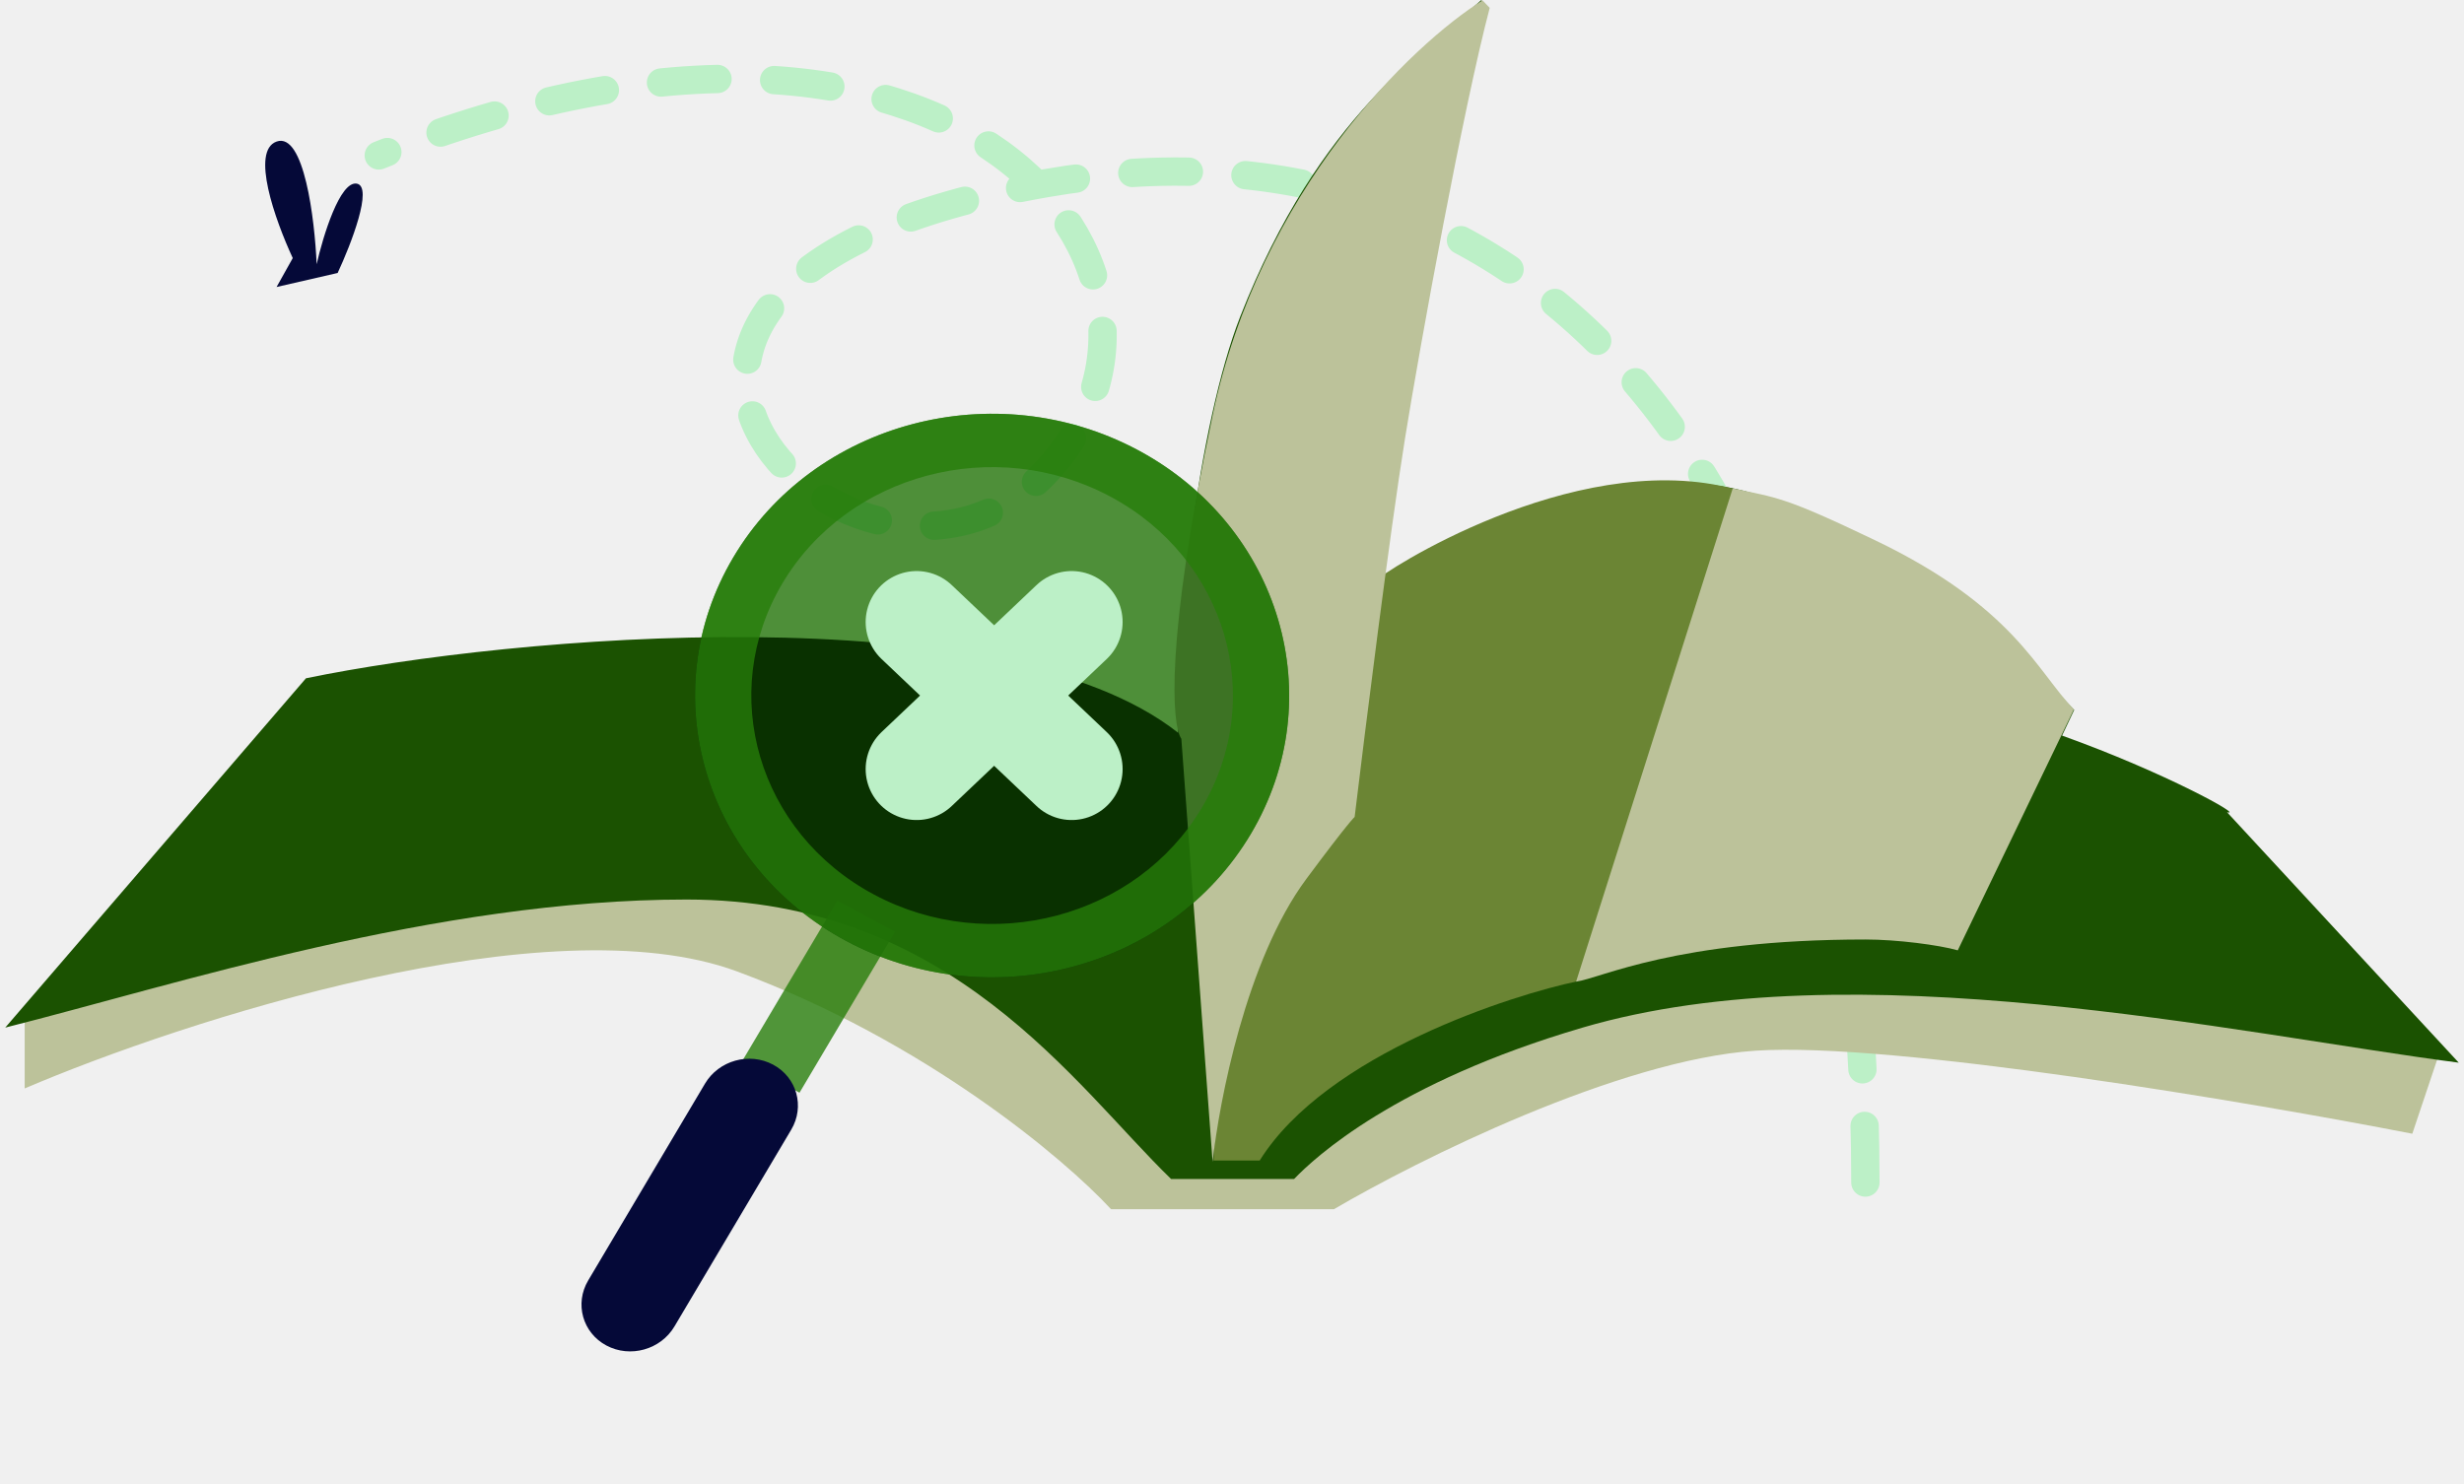
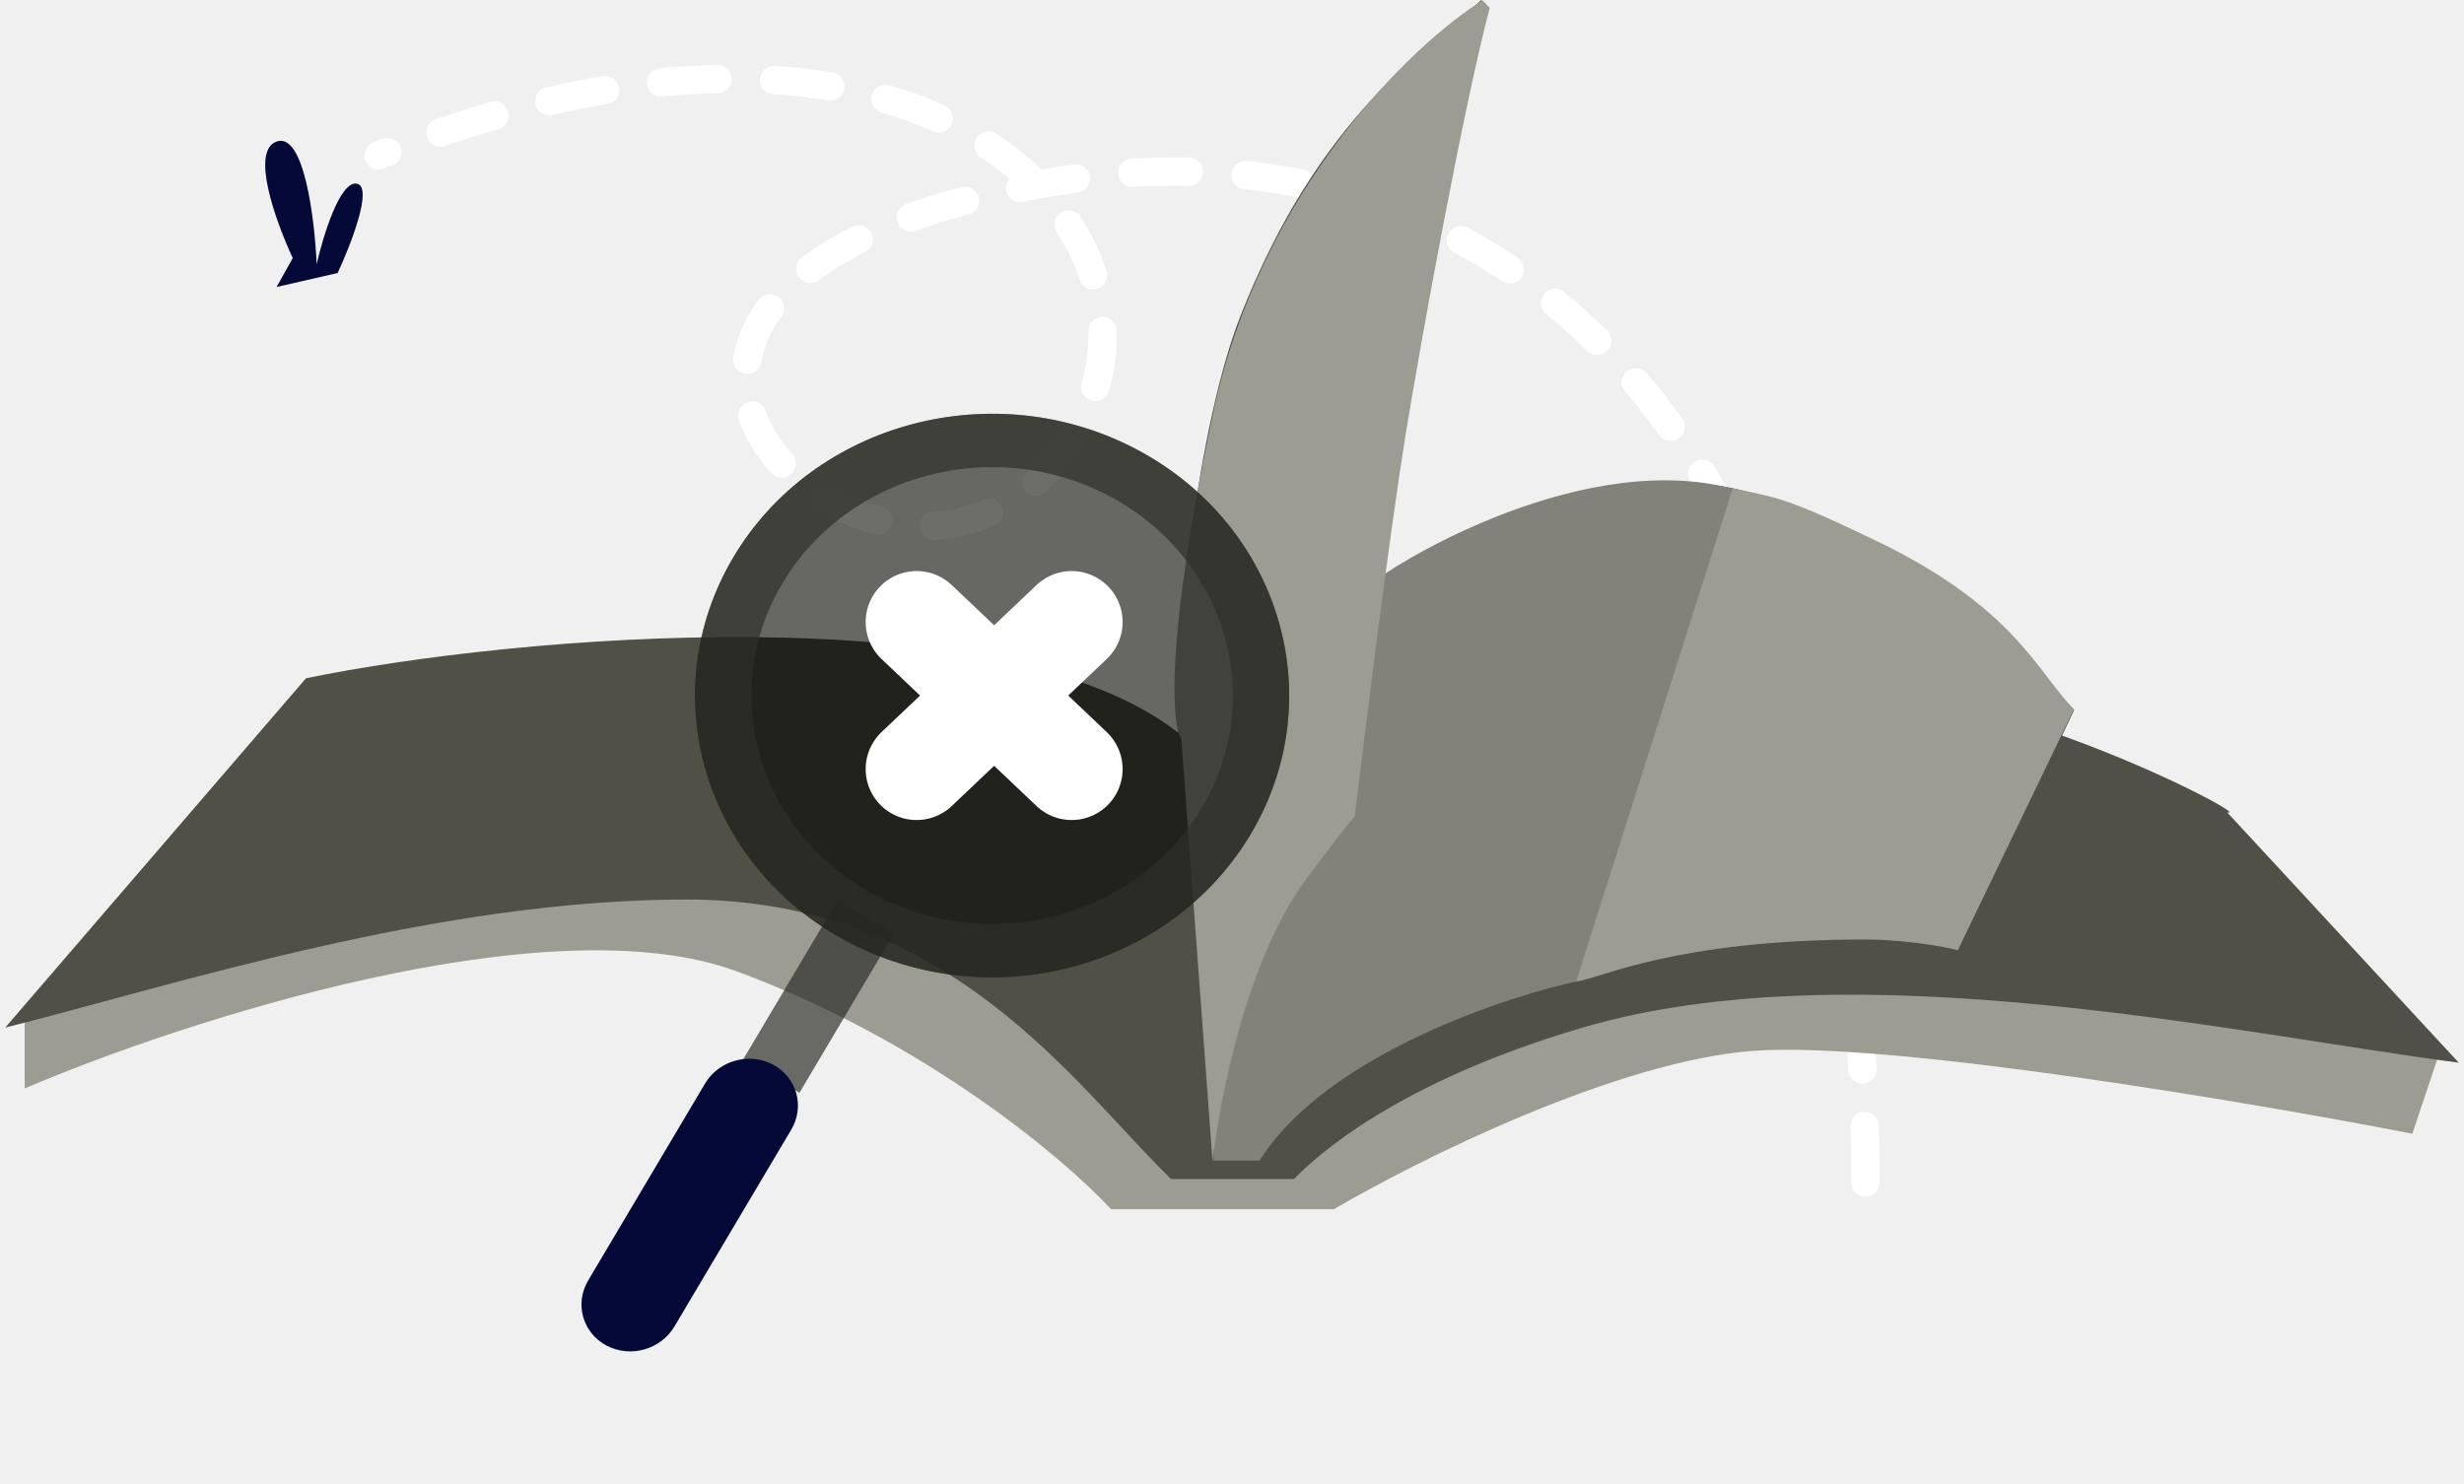
<svg xmlns="http://www.w3.org/2000/svg" width="435" height="262" viewBox="0 0 435 262" fill="none">
-   <path d="M329.32 208.812C329.32 77.05 265.67 18.23 184.662 32.347C83.402 49.994 152.631 117.638 184.662 83.326C216.693 49.013 170.196 -13.73 66.869 27.445" stroke="#BCF0C7" stroke-width="5" stroke-linecap="round" stroke-dasharray="10 10" />
-   <path d="M4.358 192.195V179.531L136.433 144.203L222.843 192.195C249.071 185.307 307.849 170.732 333.14 167.532C358.43 164.332 408.778 178.197 430.79 185.529L425.873 200.193C397.303 194.638 334.123 183.929 309.956 185.529C285.79 187.129 250.242 204.859 235.489 213.524H196.147C187.951 204.637 163.269 183.796 130.11 171.532C96.951 159.267 32.459 180.197 4.358 192.195Z" fill="#BCC29A" />
-   <path d="M208 129.404C207.277 113.298 211.423 75.139 218.969 55.865C232.886 20.315 252.136 8.567 261.527 0L262.427 1.823C257.548 5.156 250.35 55.241 242.495 104.038C262.494 91.252 287.805 81.526 307.786 86.65C339.859 94.875 356.431 115.417 366.182 125.355L364.041 129.891C382.167 136.376 396.327 144.235 393.163 143.416L434.076 187.648C394.708 182.508 327.113 167.447 279.392 181.454C246.33 191.158 232.078 204.413 228.466 208.183H206.745C189.769 191.734 167.952 158.837 121.196 158.837C77.006 158.837 30.901 173.915 0.924 181.454L54.017 119.771C90.496 112.231 176.794 104.73 208 129.404Z" fill="#1B5201" />
-   <path d="M305.018 86.054C277.338 79.488 243.959 101.116 242.738 102.661C238.26 113.578 227.921 139.582 222.385 156.266C216.849 172.951 214.651 195.66 214.243 204.93H222.385C234.19 186.005 267.297 175.577 278.559 173.26L283.037 164.069C292.128 156.86 310.636 142.132 311.938 140.896C313.241 139.66 316.823 131.885 318.451 128.151C323.2 116.307 327.162 91.306 305.018 86.054Z" fill="#6B8534" />
-   <path d="M214.073 73.346C222.499 33.371 249.351 7.832 261.723 0.059L262.998 1.389C258.368 18.903 250.751 60.58 248.048 77.393C245.345 94.206 240.991 128.972 239.152 144.254C239.152 144.254 238.142 145.075 230.625 155.199C219.984 169.529 215.243 194.54 214.073 205.168L208.556 130.453C206.884 128.073 205.646 113.321 214.073 73.346Z" fill="#BCC29A" />
-   <path d="M345.629 167.809L366.133 125.256C359.66 118.651 355.607 107.17 330.959 95.36C314.704 87.572 313.755 87.937 305.905 86.234L278.25 173.334C282.646 172.755 295.694 165.897 329.374 165.897C334.839 165.897 342.282 166.853 345.629 167.809Z" fill="#BCC29A" />
-   <rect width="11.565" height="33.068" transform="matrix(0.882047 0.471162 -0.510307 0.859992 147.821 159.059)" fill="#277D09" fill-opacity="0.79" />
-   <rect width="17.26" height="57.667" rx="8.63" transform="matrix(0.882047 0.471162 -0.510307 0.859992 128.865 183.926)" fill="#050938" />
+   <path d="M329.32 208.812C329.32 77.05 265.67 18.23 184.662 32.347C83.402 49.994 152.631 117.638 184.662 83.326C216.693 49.013 170.196 -13.73 66.869 27.445" stroke="white" stroke-width="5" stroke-linecap="round" stroke-dasharray="10 10" />
+   <path d="M4.358 192.195V179.531L136.433 144.203L222.843 192.195C249.071 185.307 307.849 170.732 333.14 167.532C358.43 164.332 408.778 178.197 430.79 185.529L425.873 200.193C397.303 194.638 334.123 183.929 309.956 185.529C285.79 187.129 250.242 204.859 235.489 213.524H196.147C187.951 204.637 163.269 183.796 130.11 171.532C96.951 159.267 32.459 180.197 4.358 192.195Z" fill="#9C9C93" />
+   <path d="M208 129.404C207.277 113.298 211.423 75.139 218.969 55.865C232.886 20.315 252.136 8.567 261.527 0L262.427 1.823C257.548 5.156 250.35 55.241 242.495 104.038C262.494 91.252 287.805 81.526 307.786 86.65C339.859 94.875 356.431 115.417 366.182 125.355L364.041 129.891C382.167 136.376 396.327 144.235 393.163 143.416L434.076 187.648C394.708 182.508 327.113 167.447 279.392 181.454C246.33 191.158 232.078 204.413 228.466 208.183H206.745C189.769 191.734 167.952 158.837 121.196 158.837C77.006 158.837 30.901 173.915 0.924 181.454L54.017 119.771C90.496 112.231 176.794 104.73 208 129.404Z" fill="#505046" />
+   <path d="M305.018 86.054C277.338 79.488 243.959 101.116 242.738 102.661C238.26 113.578 227.921 139.582 222.385 156.266C216.849 172.951 214.651 195.66 214.243 204.93H222.385C234.19 186.005 267.297 175.577 278.559 173.26L283.037 164.069C292.128 156.86 310.636 142.132 311.938 140.896C313.241 139.66 316.823 131.885 318.451 128.151C323.2 116.307 327.162 91.306 305.018 86.054Z" fill="#82827A" />
+   <path d="M214.073 73.346C222.499 33.371 249.351 7.832 261.723 0.059L262.998 1.389C258.368 18.903 250.751 60.58 248.048 77.393C245.345 94.206 240.991 128.972 239.152 144.254C239.152 144.254 238.142 145.075 230.625 155.199C219.984 169.529 215.243 194.54 214.073 205.168L208.556 130.453C206.884 128.073 205.646 113.321 214.073 73.346Z" fill="#9C9C93" />
+   <path d="M345.629 167.809L366.133 125.256C359.66 118.651 355.607 107.17 330.959 95.36C314.704 87.572 313.755 87.937 305.905 86.234L278.25 173.334C282.646 172.755 295.694 165.897 329.374 165.897C334.839 165.897 342.282 166.853 345.629 167.809Z" fill="#9C9C93" />
+   <path d="M158.022 164.507L147.821 159.059L130.946 187.497L141.147 192.946L158.022 164.507Z" fill="#30302A" fill-opacity="0.7" />
+   <path d="M139.685 199.48C142.118 195.381 140.681 190.238 136.477 187.992C132.273 185.746 126.893 187.249 124.461 191.348L103.841 226.097C101.409 230.196 102.845 235.339 107.049 237.585C111.254 239.831 116.633 238.328 119.066 234.229L139.685 199.48Z" fill="#050938" />
  <g style="mix-blend-mode:multiply">
-     <ellipse cx="51.8" cy="50.408" rx="51.8" ry="50.408" transform="matrix(0.882047 0.471162 -0.510307 0.859992 155.185 55.0625)" fill="#277D09" fill-opacity="0.79" />
+     <path d="M149.428 166.169C174.662 179.648 206.635 171.166 220.841 147.225C235.048 123.283 226.109 92.948 200.875 79.469C175.641 65.99 143.668 74.471 129.462 98.413C115.255 122.354 124.194 152.69 149.428 166.169Z" fill="#30302A" fill-opacity="0.7" />
  </g>
-   <path d="M220.841 147.225C206.635 171.166 174.662 179.648 149.428 166.169C124.194 152.69 115.255 122.354 129.462 98.413C143.668 74.471 175.641 65.99 200.875 79.469C226.109 92.948 235.048 123.283 220.841 147.225ZM138.113 103.034C126.596 122.442 133.843 147.034 154.299 157.961C174.755 168.888 200.673 162.012 212.19 142.604C223.707 123.195 216.46 98.604 196.004 87.677C175.548 76.75 149.629 83.625 138.113 103.034Z" fill="#277D09" fill-opacity="0.79" />
-   <path d="M161.825 109.836L189.189 135.8" stroke="#BCF0C7" stroke-width="18" stroke-linecap="round" />
-   <path d="M189.189 109.836L161.824 135.8" stroke="#BCF0C7" stroke-width="18" stroke-linecap="round" />
+   <path d="M220.841 147.226C206.635 171.167 174.662 179.649 149.428 166.17C124.194 152.691 115.255 122.355 129.462 98.413C143.668 74.472 175.641 65.99 200.875 79.469C226.109 92.949 235.048 123.284 220.841 147.226ZM138.113 103.035C126.596 122.443 133.843 147.035 154.299 157.962C174.755 168.889 200.673 162.013 212.19 142.605C223.707 123.196 216.46 98.605 196.004 87.677C175.548 76.751 149.629 83.626 138.113 103.035Z" fill="#30302A" fill-opacity="0.7" />
+   <path d="M161.825 109.836L189.189 135.8" stroke="white" stroke-width="18" stroke-linecap="round" />
+   <path d="M189.189 109.836L161.824 135.8" stroke="white" stroke-width="18" stroke-linecap="round" />
  <path d="M55.901 46.657C55.564 38.715 53.678 23.264 48.827 24.998C44.232 26.64 48.543 38.775 51.683 45.573L48.827 50.68L59.607 48.205C61.965 43.151 65.941 32.919 62.976 32.424C60.011 31.929 57.024 41.706 55.901 46.657Z" fill="#050938" />
</svg>
